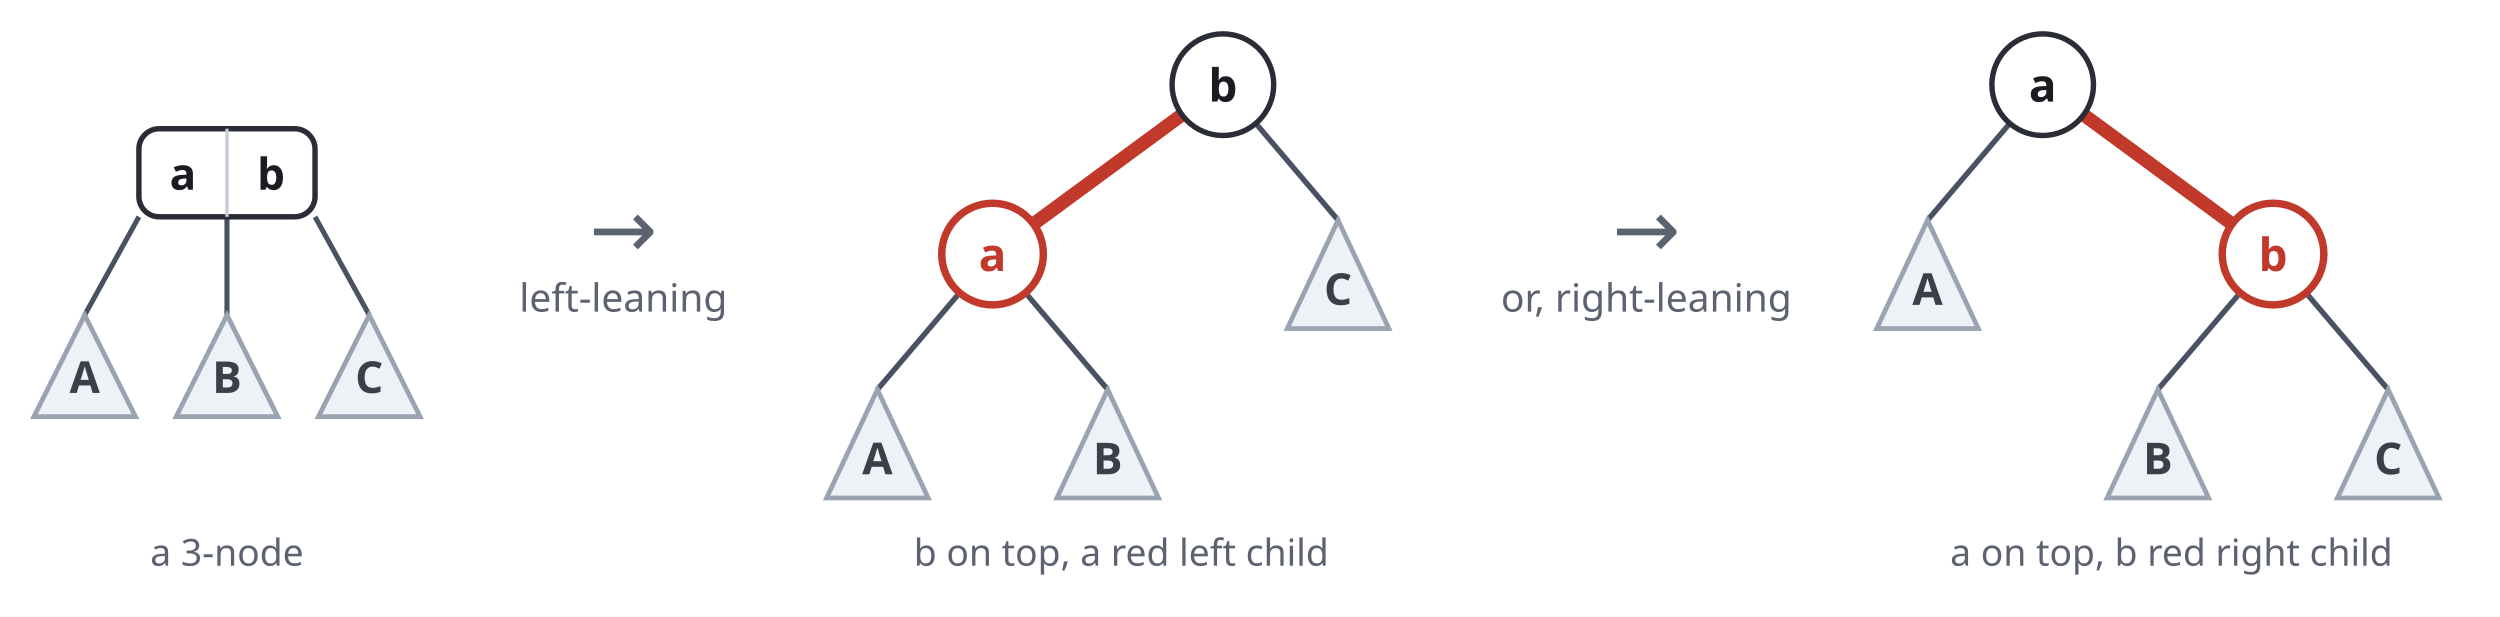
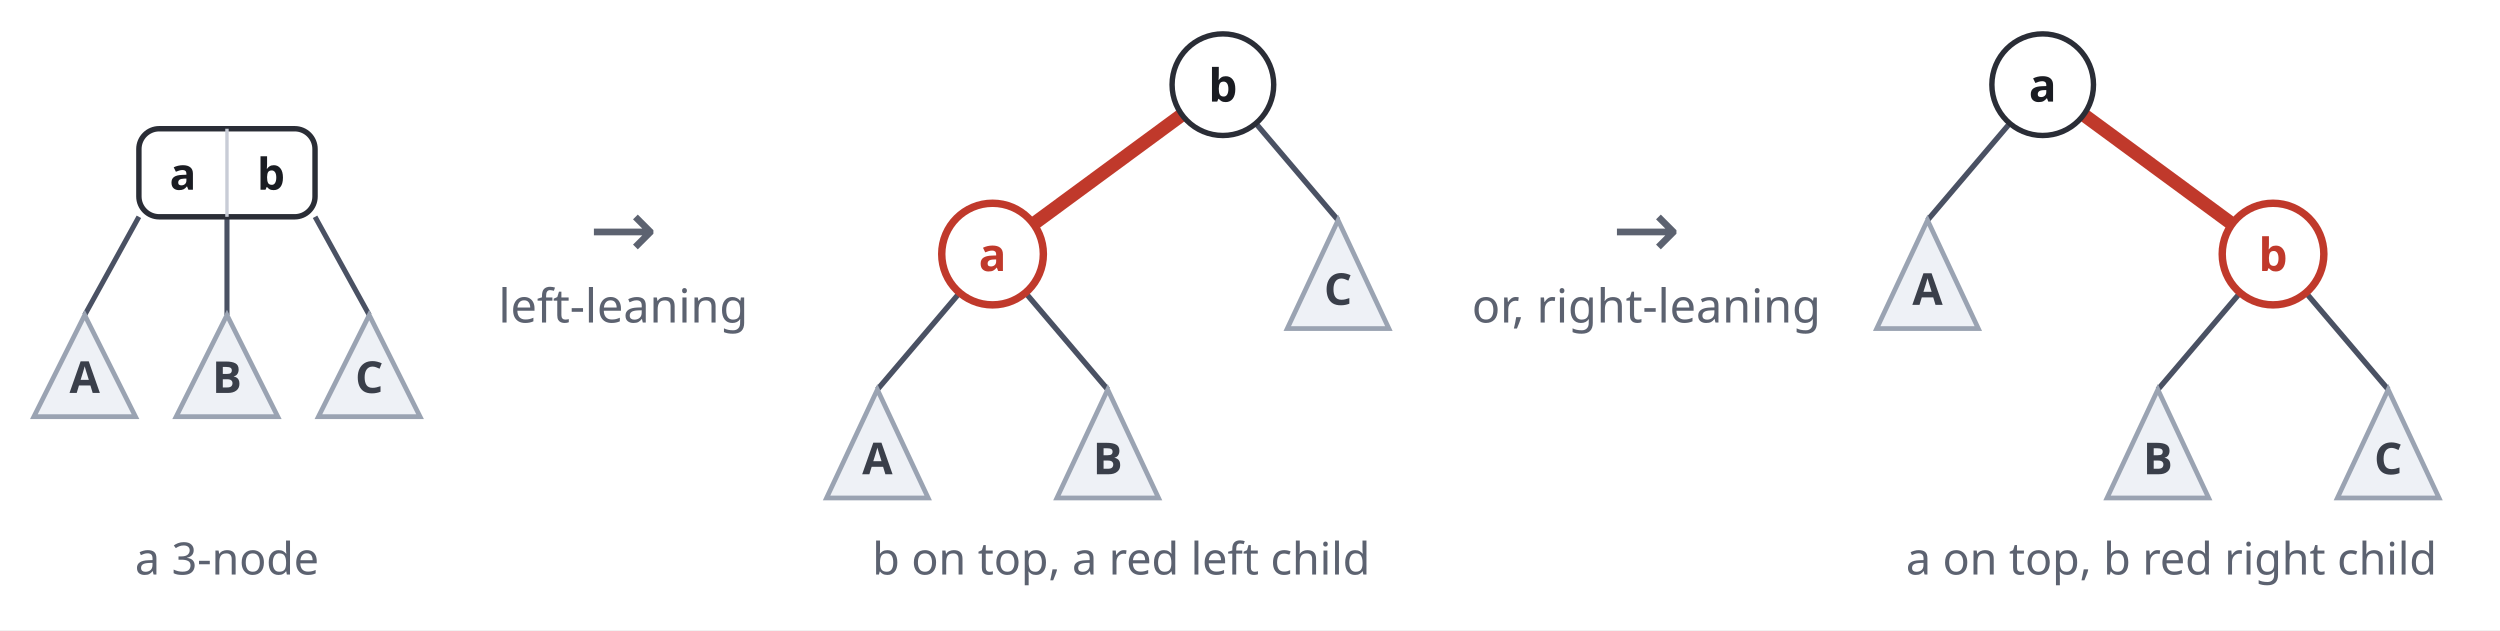
- <svg xmlns="http://www.w3.org/2000/svg" width="738" height="182" viewBox="0 0 738 182" role="img" font-family="system-ui, sans-serif" aria-label="A 3-node, 2-3 view: the node holding a and b at the top; the node holding a and b has children, left to right, subtree A, subtree B, subtree C, encoded leaning left, b at the root; b has left child a by a red link and right child subtree C by a black link; a has left child subtree A by a black link and right child subtree B by a black link; or leaning right, a at the root; a has left child subtree A by a black link and right child b by a red link; b has left child subtree B by a black link and right child subtree C by a black link.">
-   <rect width="738" height="182" fill="#fff" />
+ <svg xmlns="http://www.w3.org/2000/svg" width="738" height="186" viewBox="0 0 738 186" role="img" font-family="system-ui, sans-serif" aria-label="A 3-node, 2-3 view: the node holding a and b at the top; the node holding a and b has children, left to right, subtree A, subtree B, subtree C, encoded leaning left, b at the root; b has left child a by a red link and right child subtree C by a black link; a has left child subtree A by a black link and right child subtree B by a black link; or leaning right, a at the root; a has left child subtree A by a black link and right child b by a red link; b has left child subtree B by a black link and right child subtree C by a black link.">
+   <rect width="738" height="186" fill="#fff" />
  <line x1="41" y1="64" x2="25" y2="93" stroke="#4a5163" stroke-width="1.5" />
  <line x1="67" y1="64" x2="67" y2="93" stroke="#4a5163" stroke-width="1.5" />
  <line x1="93" y1="64" x2="109" y2="93" stroke="#4a5163" stroke-width="1.5" />
  <path d="M25,93 L10,123 L40,123 Z" fill="#eef1f6" stroke="#9aa3b2" stroke-width="1.4" />
  <text x="25" y="116" font-size="13" font-weight="600" fill="#3a3f4a" text-anchor="middle">A</text>
  <path d="M67,93 L52,123 L82,123 Z" fill="#eef1f6" stroke="#9aa3b2" stroke-width="1.4" />
  <text x="67" y="116" font-size="13" font-weight="600" fill="#3a3f4a" text-anchor="middle">B</text>
  <path d="M109,93 L94,123 L124,123 Z" fill="#eef1f6" stroke="#9aa3b2" stroke-width="1.4" />
  <text x="109" y="116" font-size="13" font-weight="600" fill="#3a3f4a" text-anchor="middle">C</text>
  <rect x="41" y="38" width="52" height="26" rx="6" fill="#fff" stroke="#2a2d36" stroke-width="1.6" />
  <line x1="67" y1="38" x2="67" y2="64" stroke="#c8ccd6" stroke-width="1" />
  <text x="54" y="56" font-size="13" font-weight="600" fill="#1a1c22" text-anchor="middle">a</text>
  <text x="80" y="56" font-size="13" font-weight="600" fill="#1a1c22" text-anchor="middle">b</text>
-   <text x="67" y="167" font-size="11" font-weight="400" fill="#5c6270" text-anchor="middle">a 3-node</text>
+   <text x="67" y="169.6" font-size="13.2" font-weight="400" fill="#5c6270" text-anchor="middle">a 3-node</text>
  <text x="184" y="76" font-size="24" font-weight="400" fill="#5c6270" text-anchor="middle">→</text>
-   <text x="184" y="92" font-size="11.5" font-weight="400" fill="#5c6270" text-anchor="middle">left-leaning</text>
+   <text x="184" y="95.2" font-size="13.8" font-weight="400" fill="#5c6270" text-anchor="middle">left-leaning</text>
  <line x1="293" y1="75" x2="259" y2="115" stroke="#4a5163" stroke-width="1.6" />
  <line x1="293" y1="75" x2="327" y2="115" stroke="#4a5163" stroke-width="1.6" />
  <line x1="361" y1="25" x2="293" y2="75" stroke="#c0392b" stroke-width="4" />
  <line x1="361" y1="25" x2="395" y2="65" stroke="#4a5163" stroke-width="1.6" />
  <path d="M259,115 L244,147 L274,147 Z" fill="#eef1f6" stroke="#9aa3b2" stroke-width="1.4" />
  <text x="259" y="140" font-size="13" font-weight="600" fill="#3a3f4a" text-anchor="middle">A</text>
  <circle cx="293" cy="75" r="15" fill="#fff" stroke="#c0392b" stroke-width="2.2" />
  <text x="293" y="80" font-size="13.5" font-weight="600" fill="#c0392b" text-anchor="middle">a</text>
  <path d="M327,115 L312,147 L342,147 Z" fill="#eef1f6" stroke="#9aa3b2" stroke-width="1.4" />
  <text x="327" y="140" font-size="13" font-weight="600" fill="#3a3f4a" text-anchor="middle">B</text>
  <circle cx="361" cy="25" r="15" fill="#fff" stroke="#2a2d36" stroke-width="1.6" />
  <text x="361" y="30" font-size="13.5" font-weight="600" fill="#1a1c22" text-anchor="middle">b</text>
  <path d="M395,65 L380,97 L410,97 Z" fill="#eef1f6" stroke="#9aa3b2" stroke-width="1.4" />
  <text x="395" y="90" font-size="13" font-weight="600" fill="#3a3f4a" text-anchor="middle">C</text>
-   <text x="331" y="167" font-size="11" font-weight="400" fill="#5c6270" text-anchor="middle">b on top, a red left child</text>
+   <text x="331" y="169.6" font-size="13.2" font-weight="400" fill="#5c6270" text-anchor="middle">b on top, a red left child</text>
  <text x="486" y="76" font-size="24" font-weight="400" fill="#5c6270" text-anchor="middle">→</text>
-   <text x="486" y="92" font-size="11.5" font-weight="400" fill="#5c6270" text-anchor="middle">or, right-leaning</text>
+   <text x="486" y="95.2" font-size="13.8" font-weight="400" fill="#5c6270" text-anchor="middle">or, right-leaning</text>
  <line x1="603" y1="25" x2="569" y2="65" stroke="#4a5163" stroke-width="1.6" />
  <line x1="603" y1="25" x2="671" y2="75" stroke="#c0392b" stroke-width="4" />
  <line x1="671" y1="75" x2="637" y2="115" stroke="#4a5163" stroke-width="1.6" />
  <line x1="671" y1="75" x2="705" y2="115" stroke="#4a5163" stroke-width="1.6" />
  <path d="M569,65 L554,97 L584,97 Z" fill="#eef1f6" stroke="#9aa3b2" stroke-width="1.4" />
  <text x="569" y="90" font-size="13" font-weight="600" fill="#3a3f4a" text-anchor="middle">A</text>
  <circle cx="603" cy="25" r="15" fill="#fff" stroke="#2a2d36" stroke-width="1.6" />
  <text x="603" y="30" font-size="13.5" font-weight="600" fill="#1a1c22" text-anchor="middle">a</text>
  <path d="M637,115 L622,147 L652,147 Z" fill="#eef1f6" stroke="#9aa3b2" stroke-width="1.4" />
  <text x="637" y="140" font-size="13" font-weight="600" fill="#3a3f4a" text-anchor="middle">B</text>
  <circle cx="671" cy="75" r="15" fill="#fff" stroke="#c0392b" stroke-width="2.2" />
  <text x="671" y="80" font-size="13.5" font-weight="600" fill="#c0392b" text-anchor="middle">b</text>
  <path d="M705,115 L690,147 L720,147 Z" fill="#eef1f6" stroke="#9aa3b2" stroke-width="1.4" />
  <text x="705" y="140" font-size="13" font-weight="600" fill="#3a3f4a" text-anchor="middle">C</text>
-   <text x="641" y="167" font-size="11" font-weight="400" fill="#5c6270" text-anchor="middle">a on top, b red right child</text>
+   <text x="641" y="169.6" font-size="13.2" font-weight="400" fill="#5c6270" text-anchor="middle">a on top, b red right child</text>
</svg>
